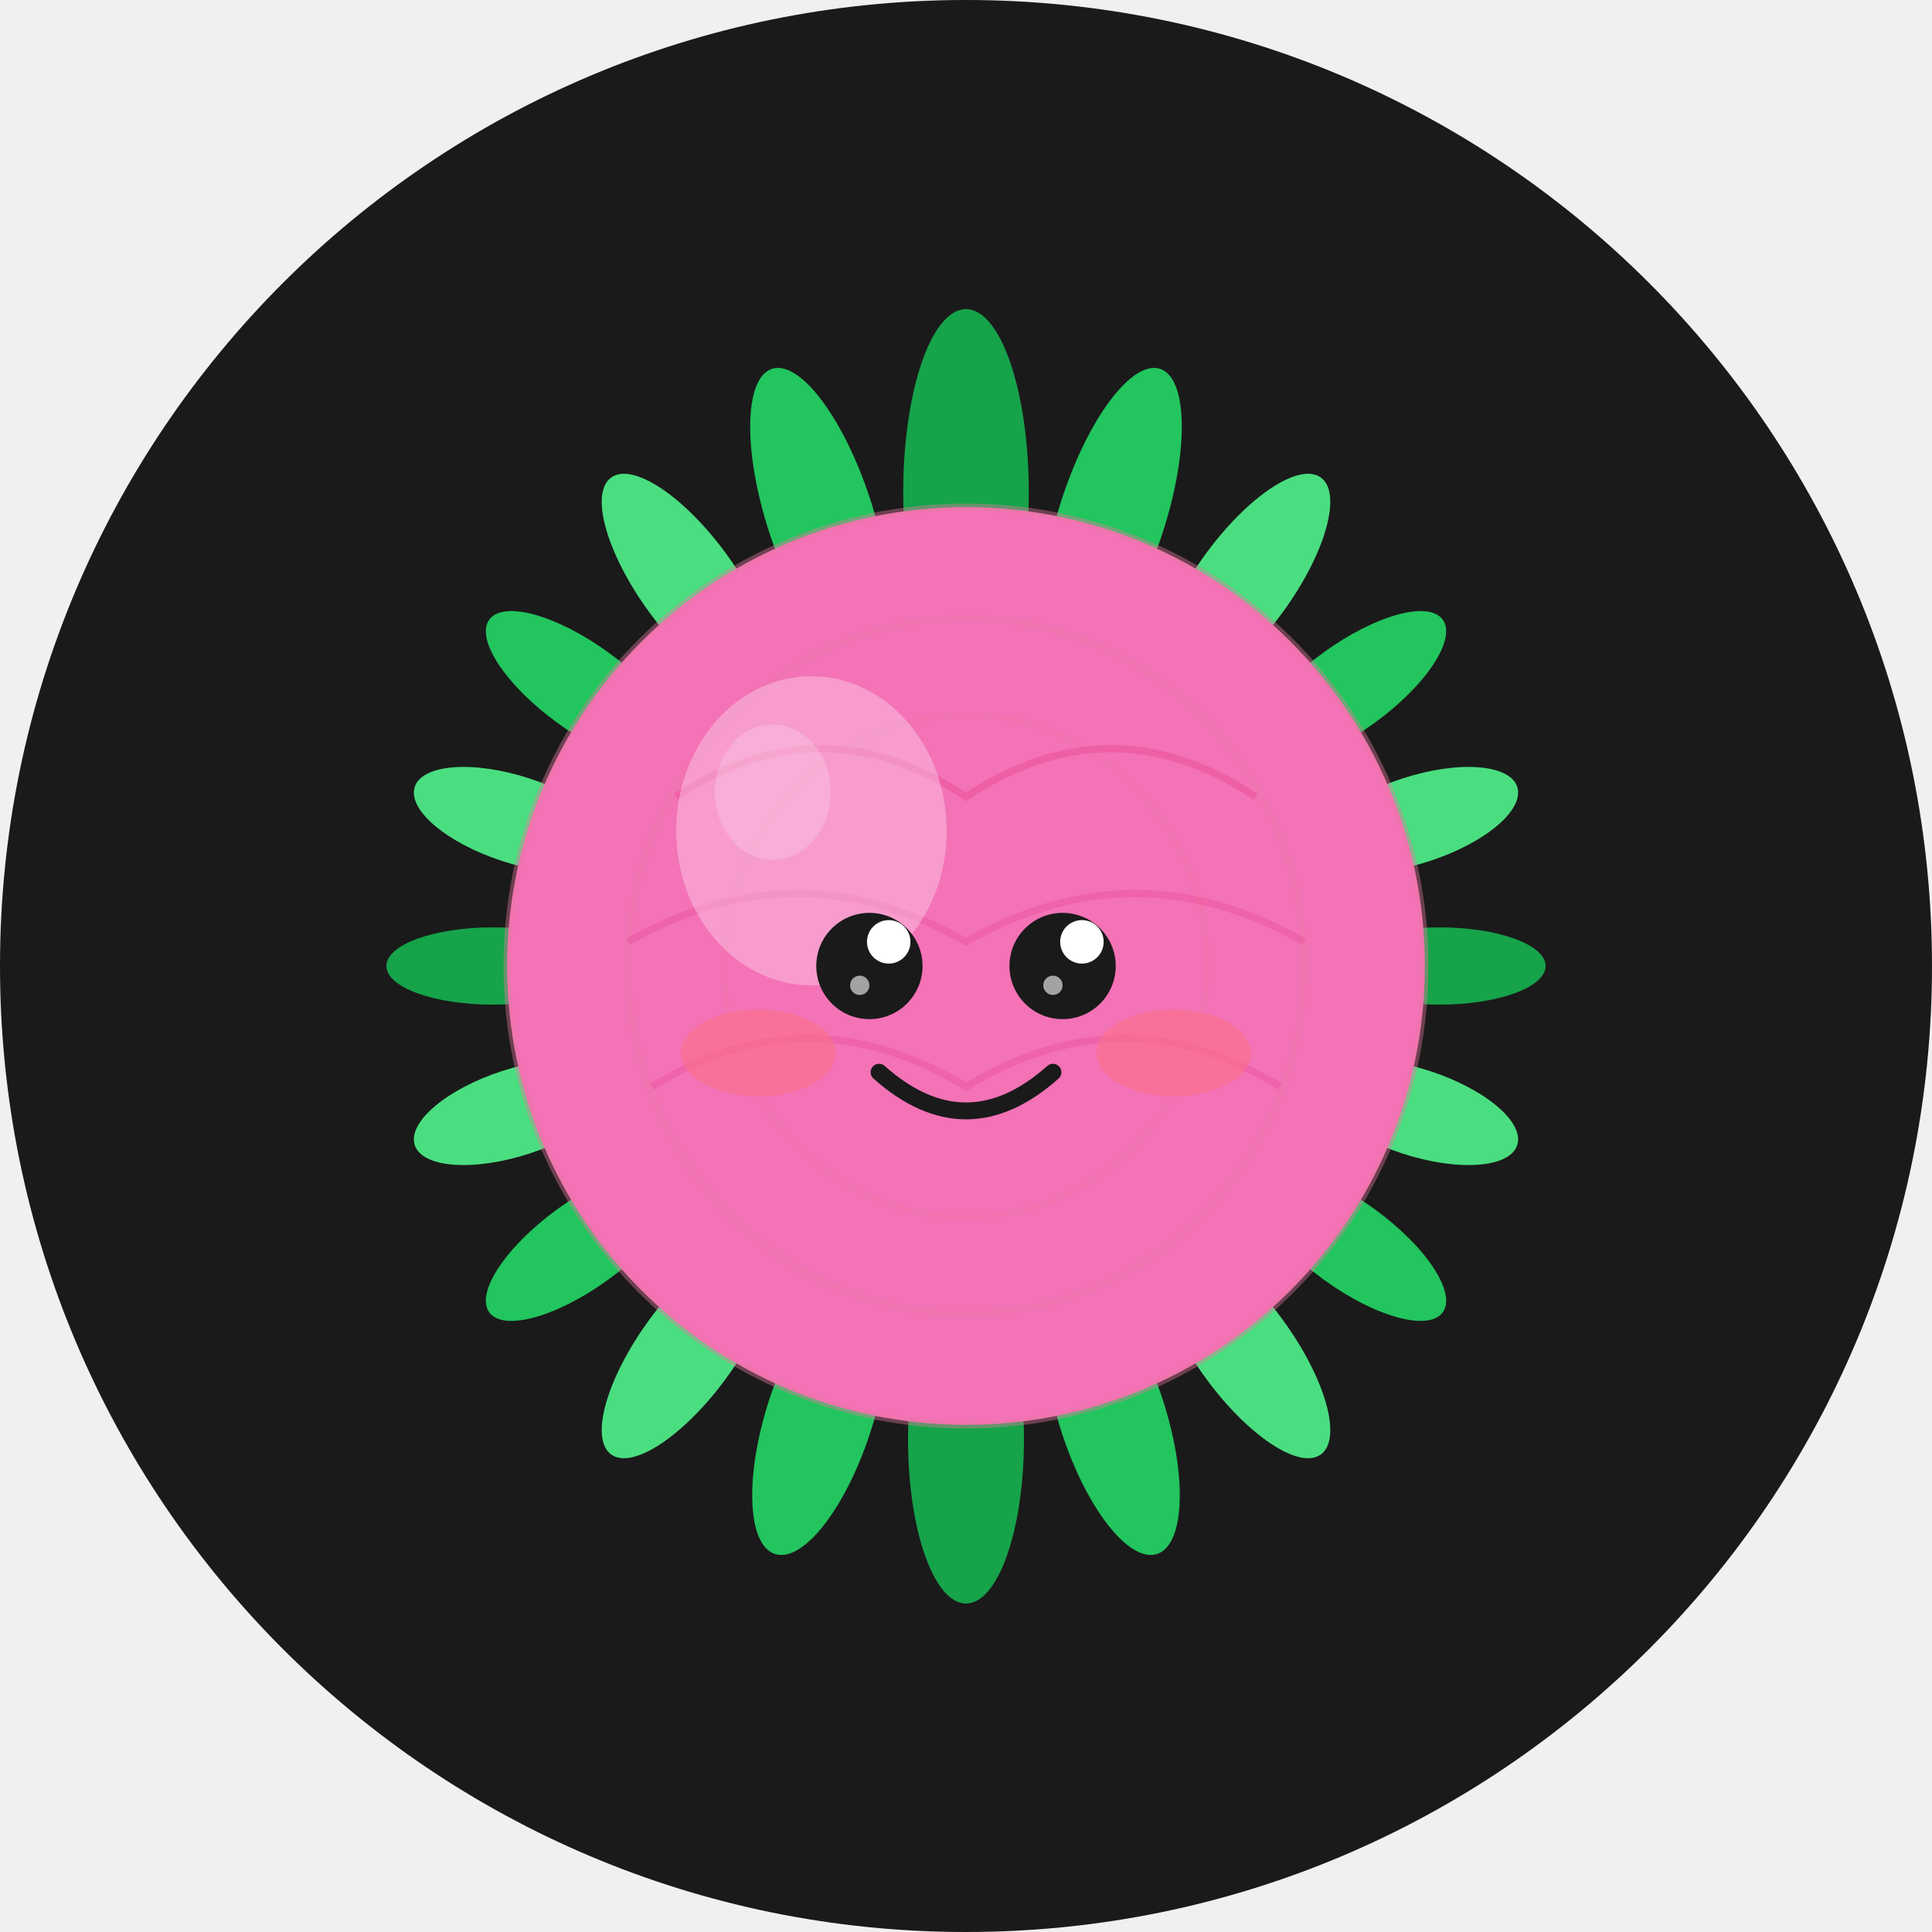
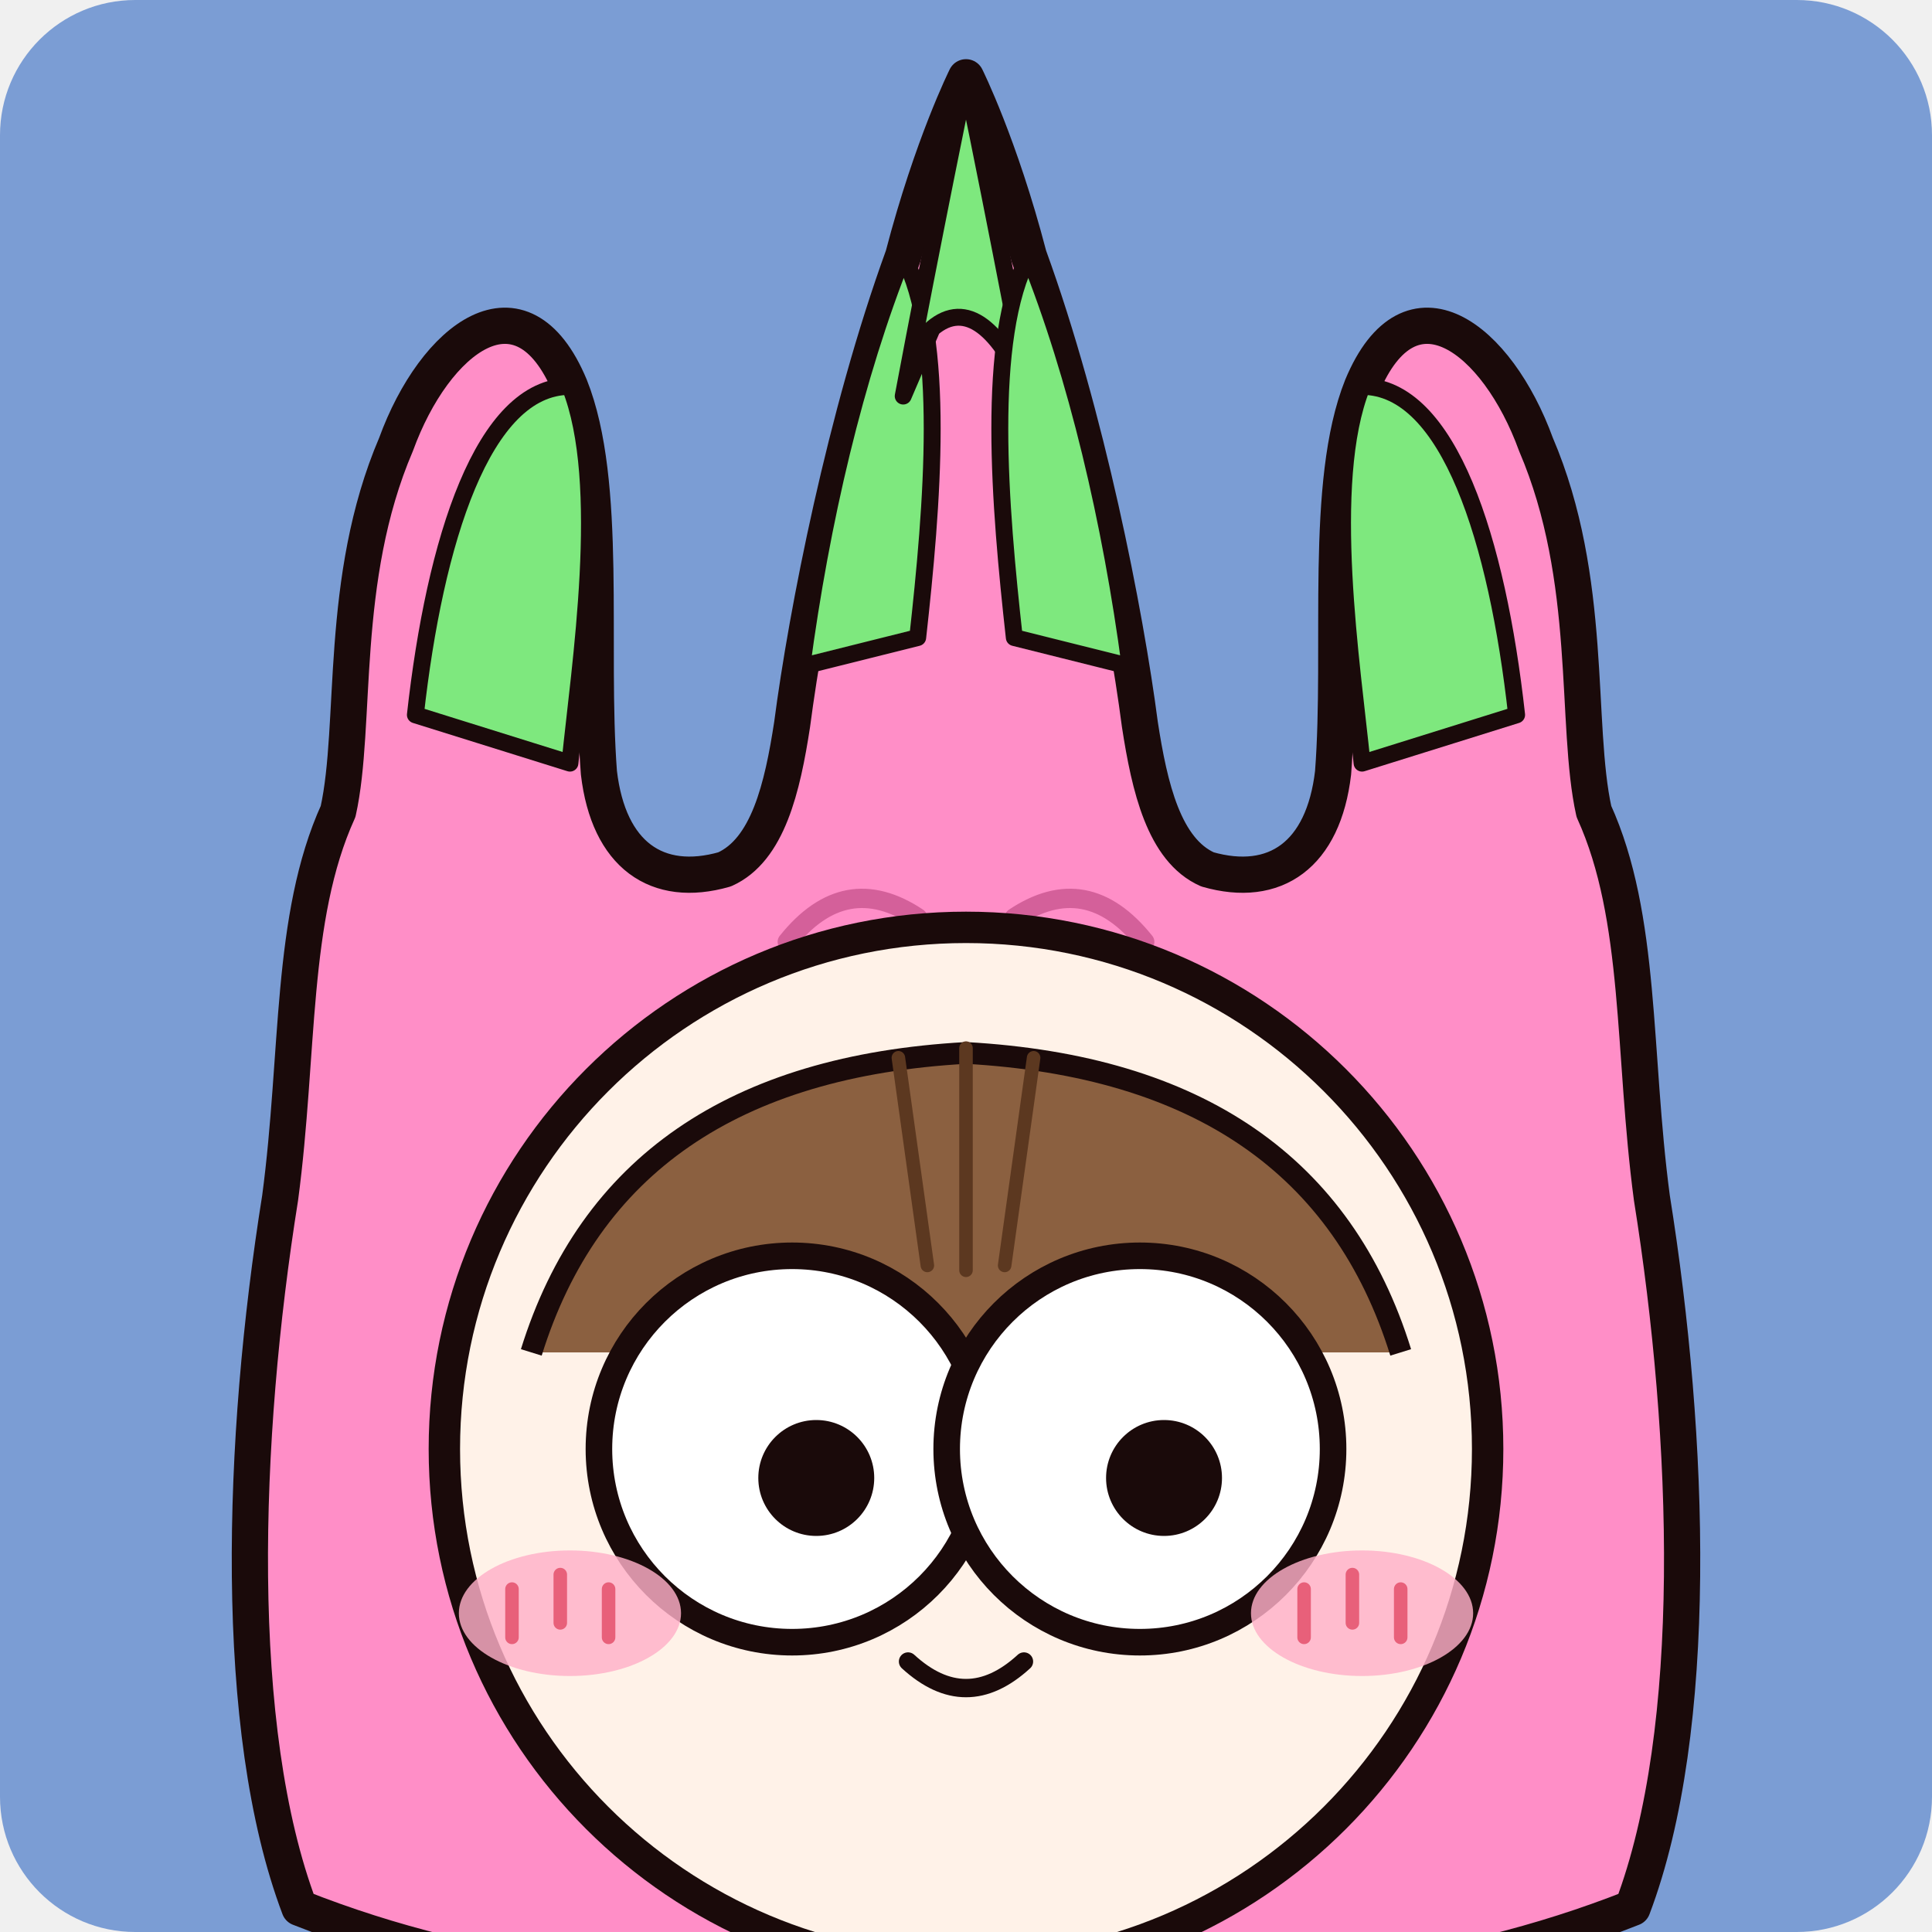
<svg xmlns="http://www.w3.org/2000/svg" viewBox="0 0 400 400" width="400" height="400">
-   <circle cx="200" cy="200" r="200" fill="#1a1a1a" />
-   <ellipse cx="200" cy="102" rx="13" ry="38" fill="#16A34A" transform="rotate(0 200 200)" />
-   <ellipse cx="200" cy="102" rx="11" ry="32" fill="#22C55E" transform="rotate(18 200 200)" />
-   <ellipse cx="200" cy="102" rx="11" ry="32" fill="#22C55E" transform="rotate(-18 200 200)" />
-   <ellipse cx="200" cy="102" rx="10" ry="27" fill="#4ADE80" transform="rotate(36 200 200)" />
-   <ellipse cx="200" cy="102" rx="10" ry="27" fill="#4ADE80" transform="rotate(-36 200 200)" />
-   <ellipse cx="200" cy="102" rx="9" ry="24" fill="#22C55E" transform="rotate(54 200 200)" />
-   <ellipse cx="200" cy="102" rx="9" ry="24" fill="#22C55E" transform="rotate(-54 200 200)" />
-   <ellipse cx="200" cy="102" rx="9" ry="22" fill="#4ADE80" transform="rotate(72 200 200)" />
-   <ellipse cx="200" cy="102" rx="9" ry="22" fill="#4ADE80" transform="rotate(-72 200 200)" />
-   <ellipse cx="200" cy="102" rx="8" ry="22" fill="#16A34A" transform="rotate(90 200 200)" />
-   <ellipse cx="200" cy="102" rx="8" ry="22" fill="#16A34A" transform="rotate(-90 200 200)" />
-   <ellipse cx="200" cy="102" rx="9" ry="22" fill="#4ADE80" transform="rotate(108 200 200)" />
-   <ellipse cx="200" cy="102" rx="9" ry="22" fill="#4ADE80" transform="rotate(-108 200 200)" />
-   <ellipse cx="200" cy="102" rx="9" ry="24" fill="#22C55E" transform="rotate(126 200 200)" />
-   <ellipse cx="200" cy="102" rx="9" ry="24" fill="#22C55E" transform="rotate(-126 200 200)" />
-   <ellipse cx="200" cy="102" rx="10" ry="27" fill="#4ADE80" transform="rotate(144 200 200)" />
-   <ellipse cx="200" cy="102" rx="10" ry="27" fill="#4ADE80" transform="rotate(-144 200 200)" />
-   <ellipse cx="200" cy="102" rx="11" ry="30" fill="#22C55E" transform="rotate(162 200 200)" />
-   <ellipse cx="200" cy="102" rx="11" ry="30" fill="#22C55E" transform="rotate(-162 200 200)" />
-   <ellipse cx="200" cy="102" rx="12" ry="34" fill="#16A34A" transform="rotate(180 200 200)" />
-   <circle cx="200" cy="200" r="95" fill="#F472B6" />
-   <circle cx="200" cy="200" r="95" fill="none" stroke="#E879A0" stroke-width="1.5" opacity="0.4" />
-   <ellipse cx="200" cy="200" rx="70" ry="72" fill="none" stroke="#E879A0" stroke-width="1.2" opacity="0.3" />
-   <ellipse cx="200" cy="200" rx="50" ry="52" fill="none" stroke="#E879A0" stroke-width="1" opacity="0.25" />
-   <path d="M 140 165 Q 170 145 200 165 Q 230 145 260 165" fill="none" stroke="#DB2777" stroke-width="1.5" opacity="0.25" />
-   <path d="M 130 195 Q 165 175 200 195 Q 235 175 270 195" fill="none" stroke="#DB2777" stroke-width="1.5" opacity="0.2" />
-   <path d="M 135 225 Q 167 205 200 225 Q 233 205 265 225" fill="none" stroke="#DB2777" stroke-width="1.5" opacity="0.2" />
-   <ellipse cx="168" cy="172" rx="28" ry="32" fill="#FBCFE8" opacity="0.45" />
-   <ellipse cx="160" cy="164" rx="12" ry="14" fill="white" opacity="0.18" />
-   <circle cx="180" cy="200" r="11" fill="#1a1a1a" />
-   <circle cx="220" cy="200" r="11" fill="#1a1a1a" />
-   <circle cx="184" cy="195" r="4.5" fill="white" />
-   <circle cx="224" cy="195" r="4.5" fill="white" />
-   <circle cx="178" cy="204" r="2" fill="white" opacity="0.6" />
-   <circle cx="218" cy="204" r="2" fill="white" opacity="0.6" />
-   <ellipse cx="157" cy="218" rx="16" ry="9" fill="#FB7185" opacity="0.55" />
-   <ellipse cx="243" cy="218" rx="16" ry="9" fill="#FB7185" opacity="0.55" />
-   <path d="M 182 222 Q 200 238 218 222" stroke="#1a1a1a" stroke-width="3.5" fill="none" stroke-linecap="round" />
+   <rect width="400" height="400" rx="28" fill="#7B9DD4" />
+   <path d="     M 62 395     C 48 358 50 298 58 248     C 62 218 60 190 70 168     C 74 150 70 120 82 92     C 90 70 108 56 118 80     C 126 100 122 134 124 160     C 126 177 136 184 150 180     C 159 176 162 163 164 150     C 167 127 175 86 187 53     C 193 30 200 16 200 16     C 200 16 207 30 213 53     C 225 86 233 127 236 150     C 238 163 241 176 250 180     C 264 184 274 177 276 160     C 278 134 274 100 282 80     C 292 56 310 70 318 92     C 330 120 326 150 330 168     C 340 190 338 218 342 248     C 350 298 352 358 338 395     C 300 410 260 414 200 414     C 140 414 100 410 62 395     Z   " fill="#FF8EC7" stroke="#1a0a0a" stroke-width="7.5" stroke-linejoin="round" />
+   <path d="M 86 148 C 90 112 100 80 118 80 C 126 100 120 138 118 158 Z" fill="#7EE87E" stroke="#1a0a0a" stroke-width="3.5" stroke-linejoin="round" />
+   <path d="M 166 138 C 170 108 177 78 187 53 C 196 70 193 105 190 132 Z" fill="#7EE87E" stroke="#1a0a0a" stroke-width="3.5" stroke-linejoin="round" />
+   <path d="M 187 82 C 193 50 200 16 200 16 C 207 50 213 82 213 82 C 207 68 200 62 193 68 Z" fill="#7EE87E" stroke="#1a0a0a" stroke-width="3.5" stroke-linejoin="round" />
+   <path d="M 210 132 C 207 105 204 70 213 53 C 223 78 230 108 234 138 Z" fill="#7EE87E" stroke="#1a0a0a" stroke-width="3.5" stroke-linejoin="round" />
+   <path d="M 282 158 C 280 138 274 100 282 80 C 300 80 310 112 314 148 Z" fill="#7EE87E" stroke="#1a0a0a" stroke-width="3.5" stroke-linejoin="round" />
+   <path d="M 163 195 Q 175 180 190 190" fill="none" stroke="#D4609A" stroke-width="4" stroke-linecap="round" />
+   <path d="M 210 190 Q 225 180 237 195" fill="none" stroke="#D4609A" stroke-width="4" stroke-linecap="round" />
+   <circle cx="200" cy="300" r="108" fill="#FFF2E8" stroke="#1a0a0a" stroke-width="6.5" />
+   <path d="M 110 280 Q 128 222 200 218 Q 272 222 290 280" fill="#8B6040" stroke="#1a0a0a" stroke-width="4.5" stroke-linejoin="round" />
+   <line x1="186" y1="219" x2="192" y2="262" stroke="#5C3820" stroke-width="2.8" stroke-linecap="round" />
+   <line x1="200" y1="217" x2="200" y2="263" stroke="#5C3820" stroke-width="2.8" stroke-linecap="round" />
+   <line x1="214" y1="219" x2="208" y2="262" stroke="#5C3820" stroke-width="2.8" stroke-linecap="round" />
+   <circle cx="164" cy="300" r="40" fill="white" stroke="#1a0a0a" stroke-width="5.5" />
+   <circle cx="236" cy="300" r="40" fill="white" stroke="#1a0a0a" stroke-width="5.5" />
+   <circle cx="169" cy="306" r="12" fill="#1a0a0a" />
+   <circle cx="241" cy="306" r="12" fill="#1a0a0a" />
+   <circle cx="157" cy="291" r="6.5" fill="white" />
+   <circle cx="229" cy="291" r="6.5" fill="white" />
+   <ellipse cx="118" cy="334" rx="23" ry="13" fill="#FFB0C8" opacity="0.82" />
+   <ellipse cx="282" cy="334" rx="23" ry="13" fill="#FFB0C8" opacity="0.82" />
+   <line x1="106" y1="329" x2="106" y2="339" stroke="#E8607A" stroke-width="2.8" stroke-linecap="round" />
+   <line x1="116" y1="326" x2="116" y2="336" stroke="#E8607A" stroke-width="2.8" stroke-linecap="round" />
+   <line x1="126" y1="329" x2="126" y2="339" stroke="#E8607A" stroke-width="2.8" stroke-linecap="round" />
+   <line x1="270" y1="329" x2="270" y2="339" stroke="#E8607A" stroke-width="2.8" stroke-linecap="round" />
+   <line x1="280" y1="326" x2="280" y2="336" stroke="#E8607A" stroke-width="2.8" stroke-linecap="round" />
+   <line x1="290" y1="329" x2="290" y2="339" stroke="#E8607A" stroke-width="2.8" stroke-linecap="round" />
+   <path d="M 188 344 Q 200 355 212 344" stroke="#1a0a0a" stroke-width="3.8" fill="none" stroke-linecap="round" />
</svg>
